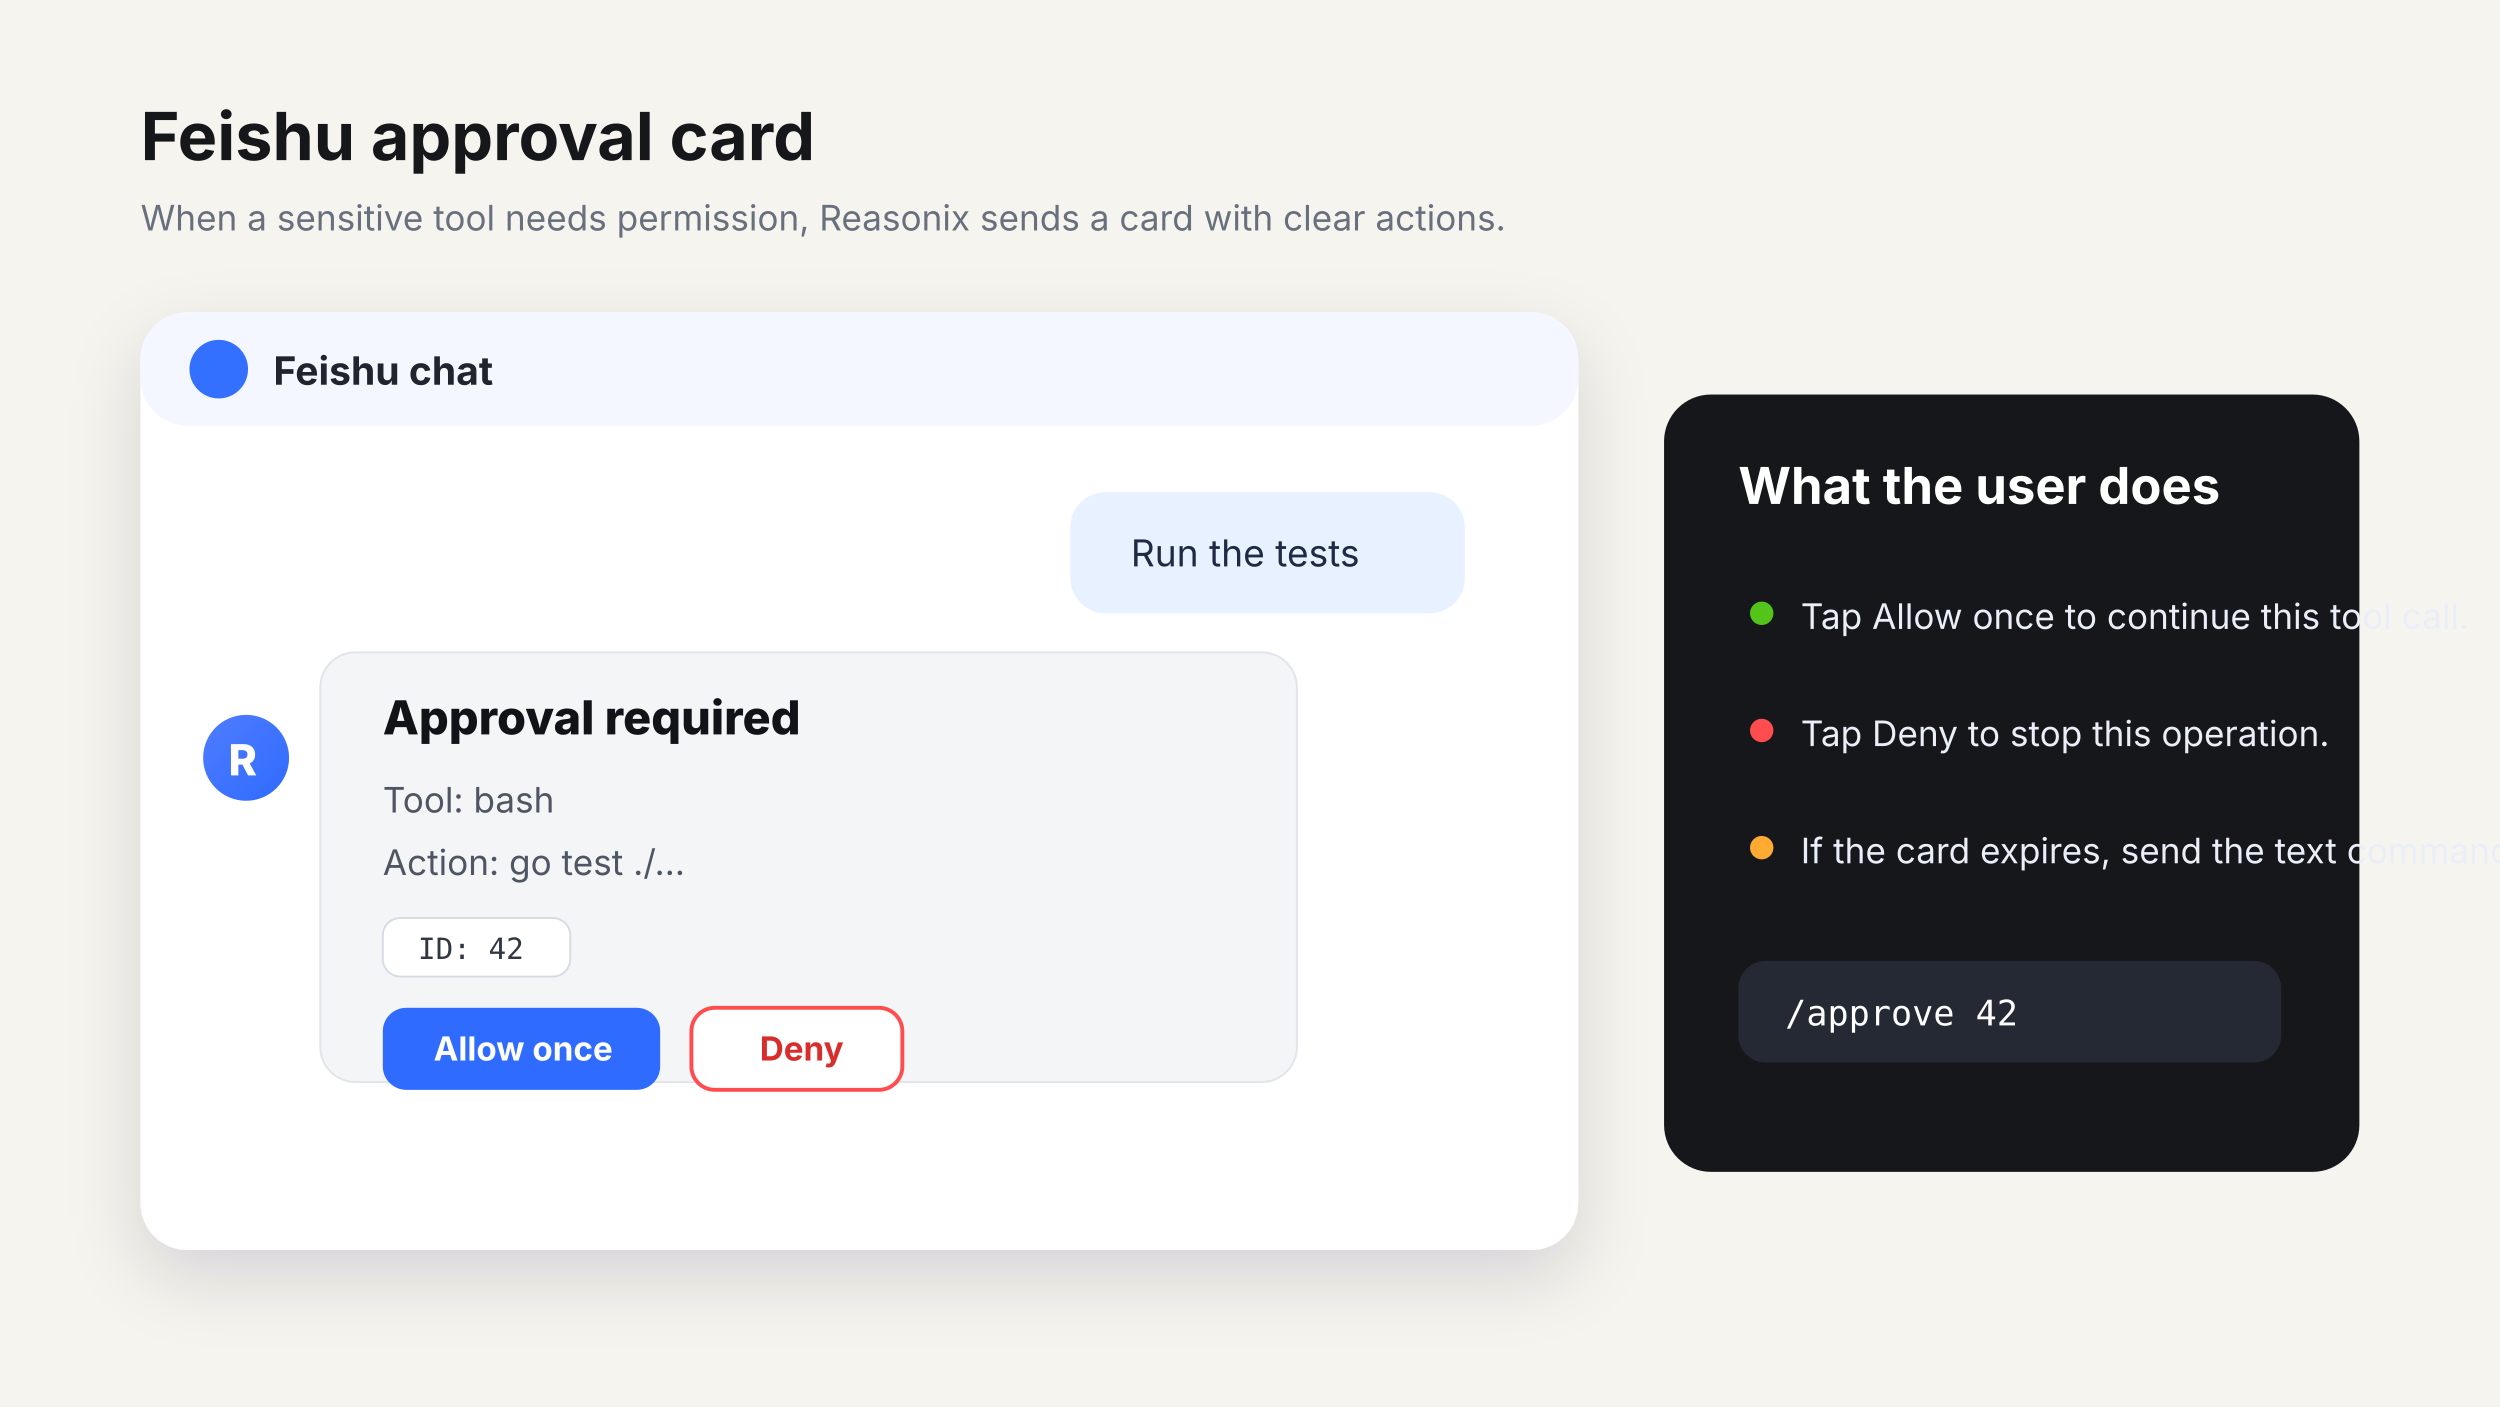
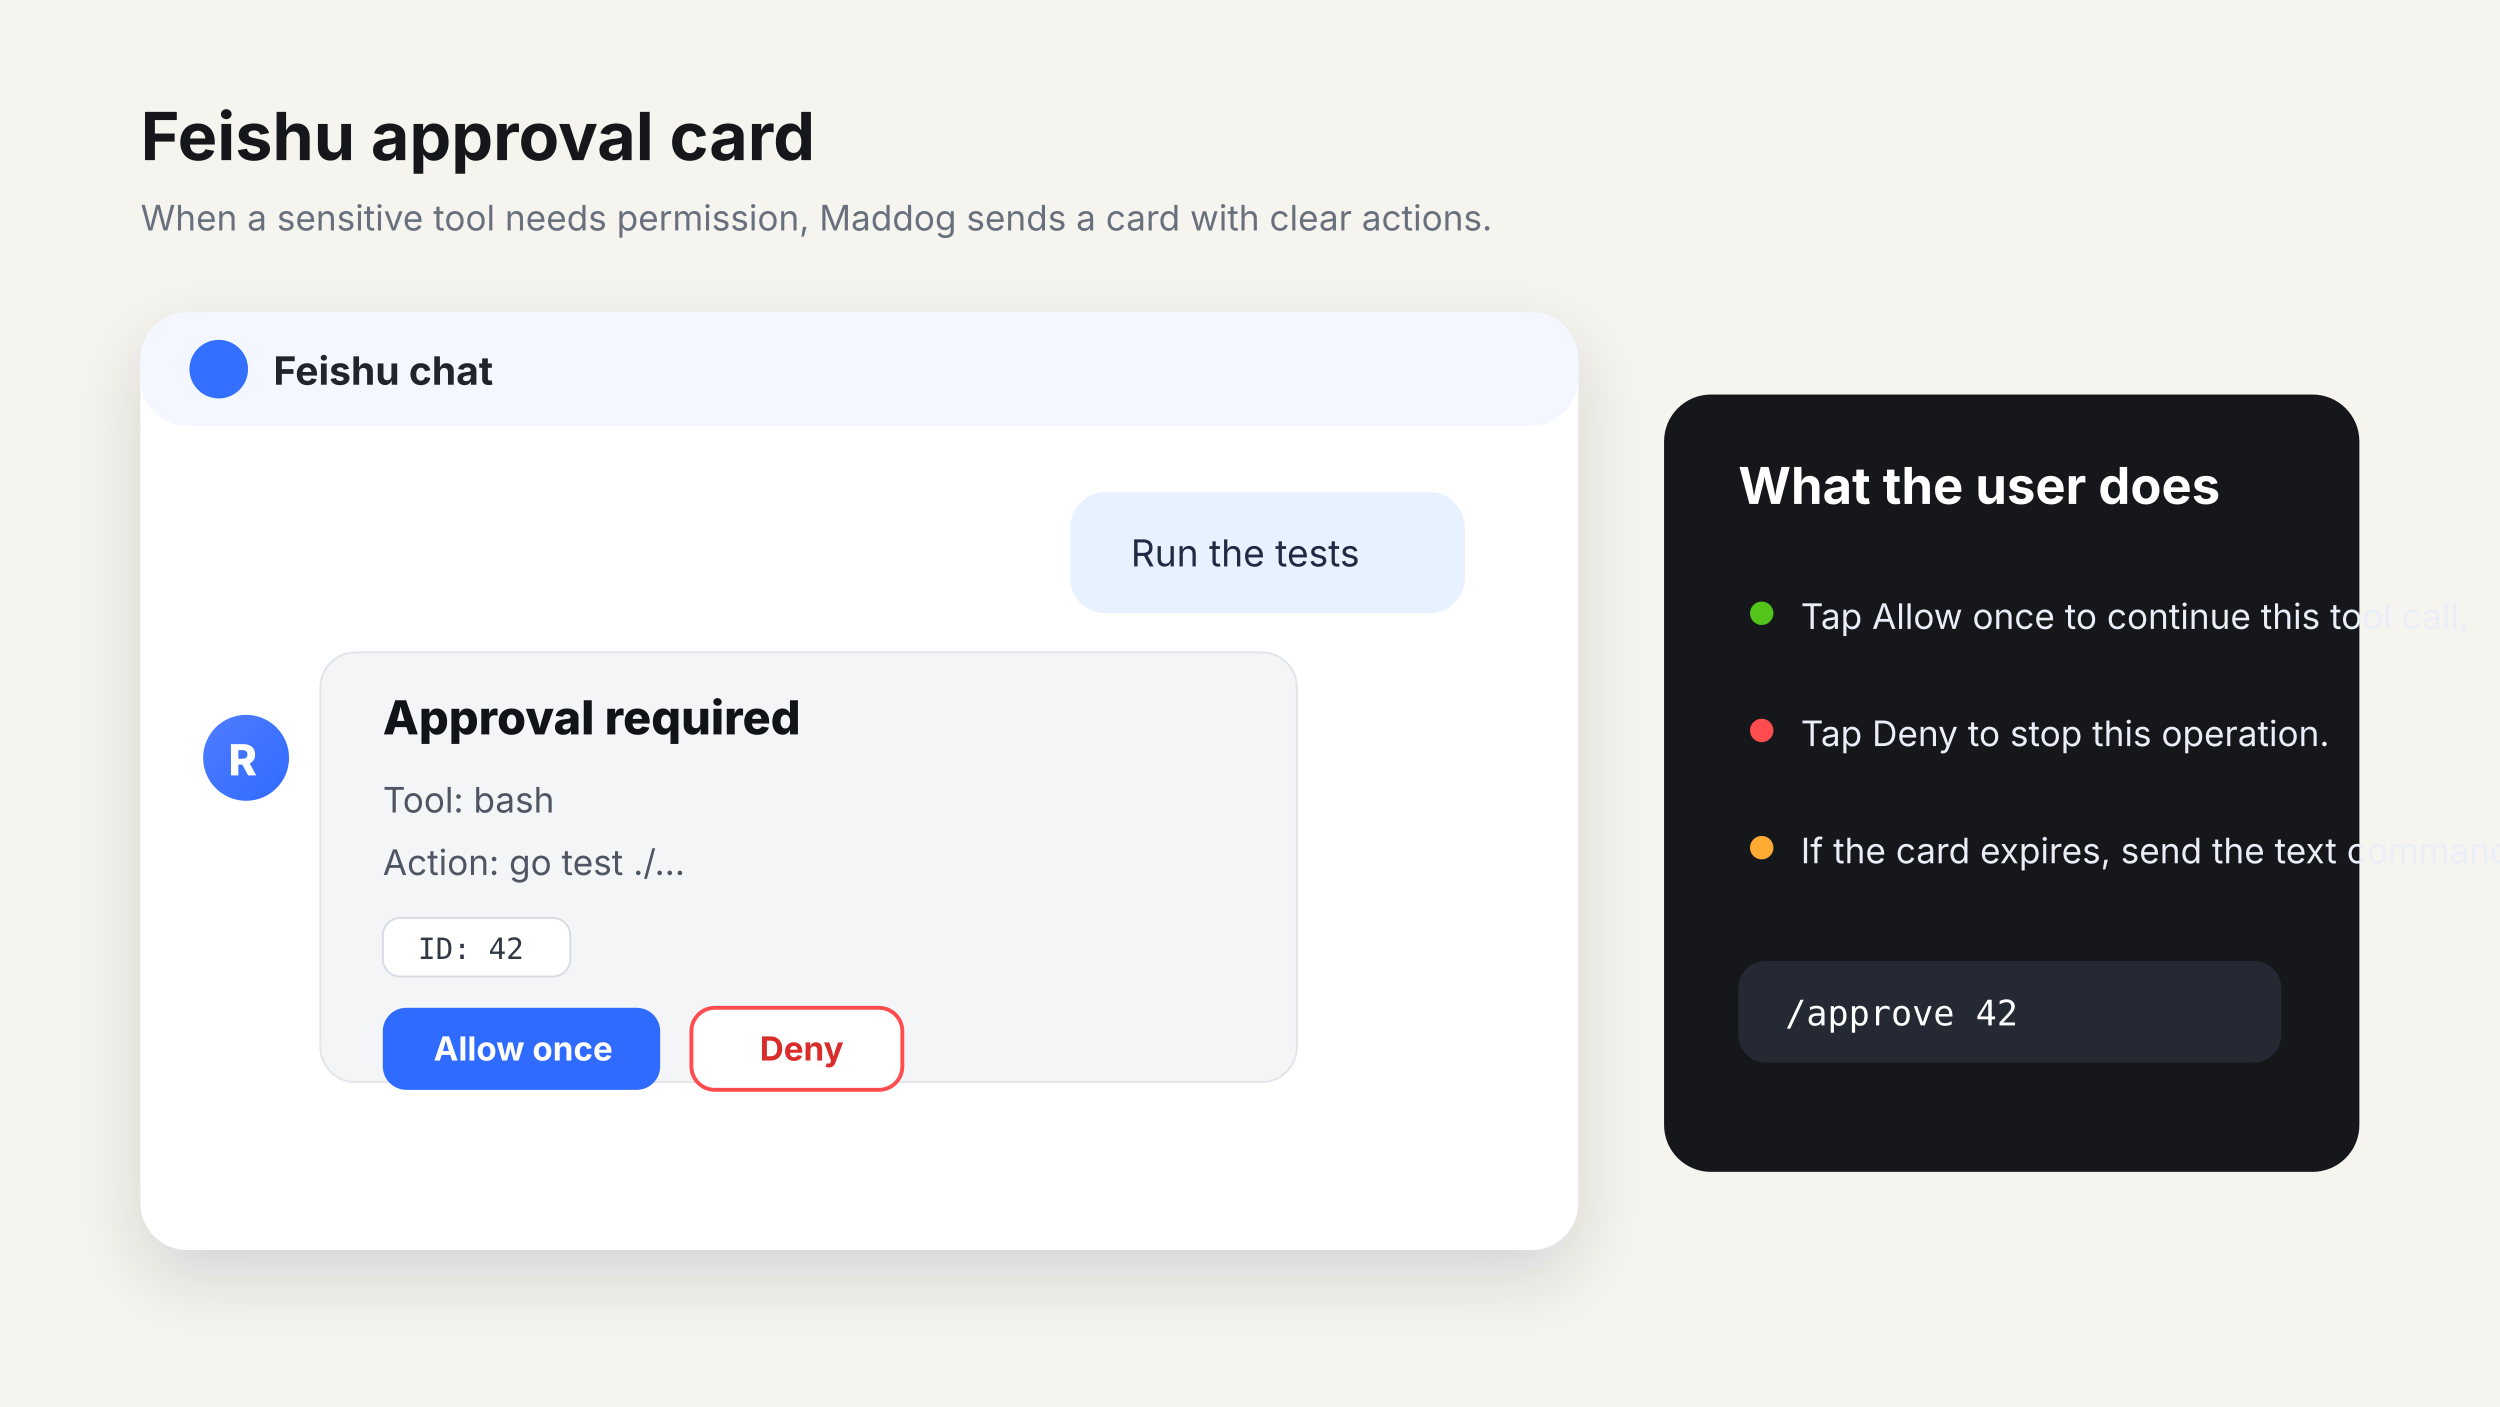
<svg xmlns="http://www.w3.org/2000/svg" width="1280" height="720" viewBox="0 0 1280 720" role="img" aria-labelledby="title desc">
  <defs>
    <filter id="shadow" x="-20%" y="-20%" width="140%" height="140%">
      <feDropShadow dx="0" dy="14" stdDeviation="18" flood-color="#111827" flood-opacity="0.14" />
    </filter>
    <linearGradient id="blue" x1="0" x2="1" y1="0" y2="1">
      <stop offset="0" stop-color="#4f7cff" />
      <stop offset="1" stop-color="#2f6bff" />
    </linearGradient>
  </defs>
  <rect width="1280" height="720" rx="0" fill="#f6f4ef" />
  <text x="72" y="82" fill="#15171a" font-family="Inter, Arial, sans-serif" font-size="34" font-weight="750">Feishu approval card</text>
-   <text x="72" y="118" fill="#69707d" font-family="Inter, Arial, sans-serif" font-size="18">When a sensitive tool needs permission, Reasonix sends a card with clear actions.</text>
+   <text x="72" y="118" fill="#69707d" font-family="Inter, Arial, sans-serif" font-size="18">When a sensitive tool needs permission, Maddog sends a card with clear actions.</text>
  <rect x="72" y="160" width="736" height="480" rx="24" fill="#ffffff" filter="url(#shadow)" />
  <rect x="72" y="160" width="736" height="58" rx="24" fill="#f4f7ff" />
  <circle cx="112" cy="189" r="15" fill="#3370ff" />
  <text x="140" y="197" fill="#20242b" font-family="Inter, Arial, sans-serif" font-size="20" font-weight="700">Feishu chat</text>
  <rect x="548" y="252" width="202" height="62" rx="18" fill="#e8f1ff" />
  <text x="579" y="290" fill="#1f2a44" font-family="Inter, Arial, sans-serif" font-size="19">Run the tests</text>
  <circle cx="126" cy="388" r="22" fill="url(#blue)" />
  <text x="117" y="397" fill="#ffffff" font-family="Inter, Arial, sans-serif" font-size="22" font-weight="760">R</text>
  <rect x="164" y="334" width="500" height="220" rx="18" fill="#f4f5f7" stroke="#e1e4ea" />
  <text x="196" y="376" fill="#101418" font-family="Inter, Arial, sans-serif" font-size="24" font-weight="760">Approval required</text>
  <text x="196" y="416" fill="#4f5663" font-family="Inter, Arial, sans-serif" font-size="18">Tool: bash</text>
  <text x="196" y="448" fill="#4f5663" font-family="Inter, Arial, sans-serif" font-size="18">Action: go test ./...</text>
  <rect x="196" y="470" width="96" height="30" rx="9" fill="#ffffff" stroke="#d7dbe3" />
  <text x="214" y="491" fill="#313844" font-family="Menlo, Consolas, monospace" font-size="15">ID: 42</text>
  <rect x="196" y="516" width="142" height="42" rx="12" fill="#2f6bff" />
  <text x="222" y="543" fill="#ffffff" font-family="Inter, Arial, sans-serif" font-size="17" font-weight="700">Allow once</text>
  <rect x="354" y="516" width="108" height="42" rx="12" fill="#ffffff" stroke="#ff4d4f" stroke-width="2" />
  <text x="389" y="543" fill="#d92d2b" font-family="Inter, Arial, sans-serif" font-size="17" font-weight="700">Deny</text>
  <rect x="852" y="202" width="356" height="398" rx="24" fill="#15171a" />
  <text x="890" y="258" fill="#ffffff" font-family="Inter, Arial, sans-serif" font-size="26" font-weight="750">What the user does</text>
  <circle cx="902" cy="314" r="6" fill="#52c41a" />
  <text x="922" y="322" fill="#e9eef8" font-family="Inter, Arial, sans-serif" font-size="18">Tap Allow once to continue this tool call.</text>
  <circle cx="902" cy="374" r="6" fill="#ff4d4f" />
  <text x="922" y="382" fill="#e9eef8" font-family="Inter, Arial, sans-serif" font-size="18">Tap Deny to stop this operation.</text>
  <circle cx="902" cy="434" r="6" fill="#ffaa33" />
  <text x="922" y="442" fill="#e9eef8" font-family="Inter, Arial, sans-serif" font-size="18">If the card expires, send the text command.</text>
  <rect x="890" y="492" width="278" height="52" rx="14" fill="#242933" />
  <text x="914" y="525" fill="#ffffff" font-family="Menlo, Consolas, monospace" font-size="18">/approve 42</text>
</svg>
